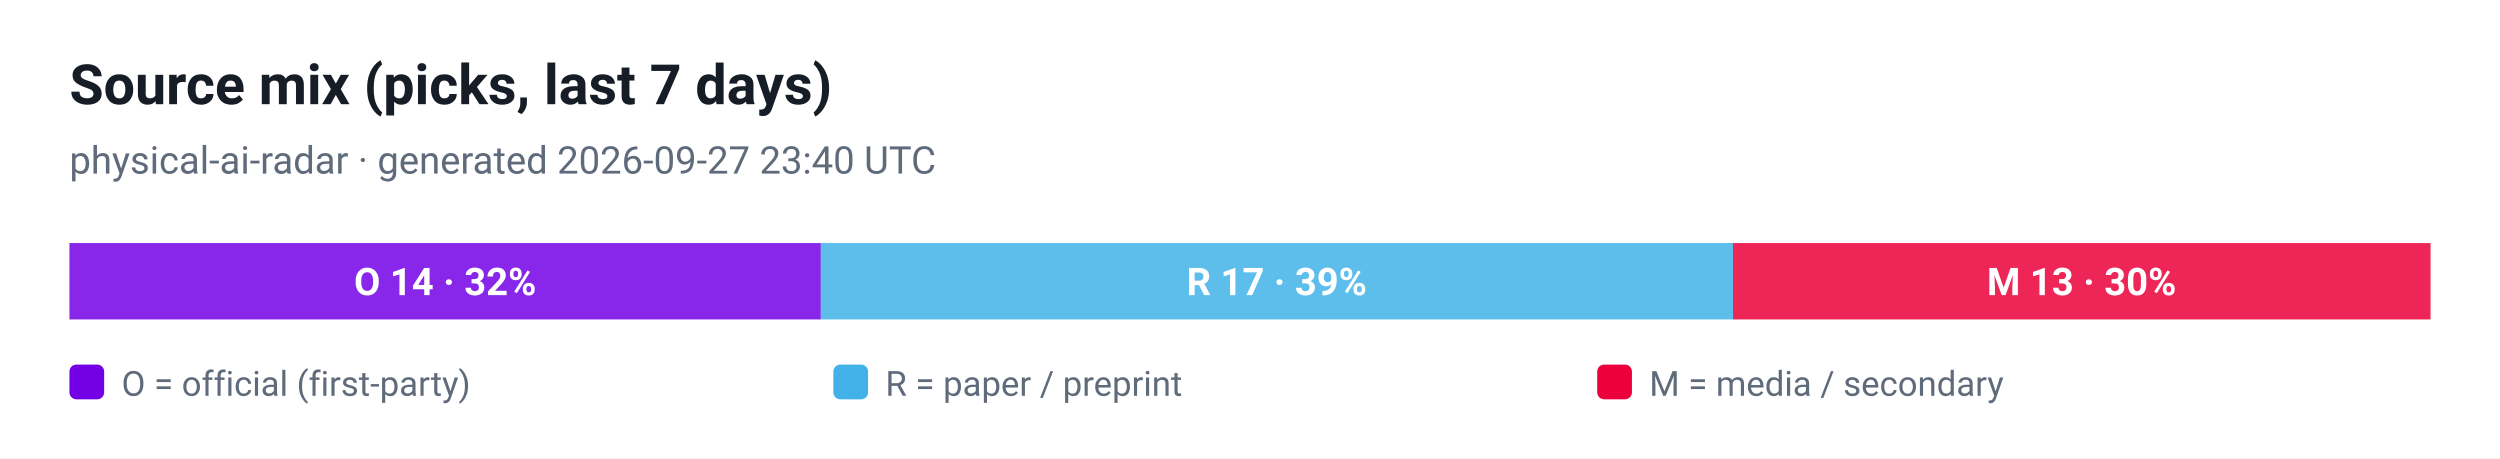
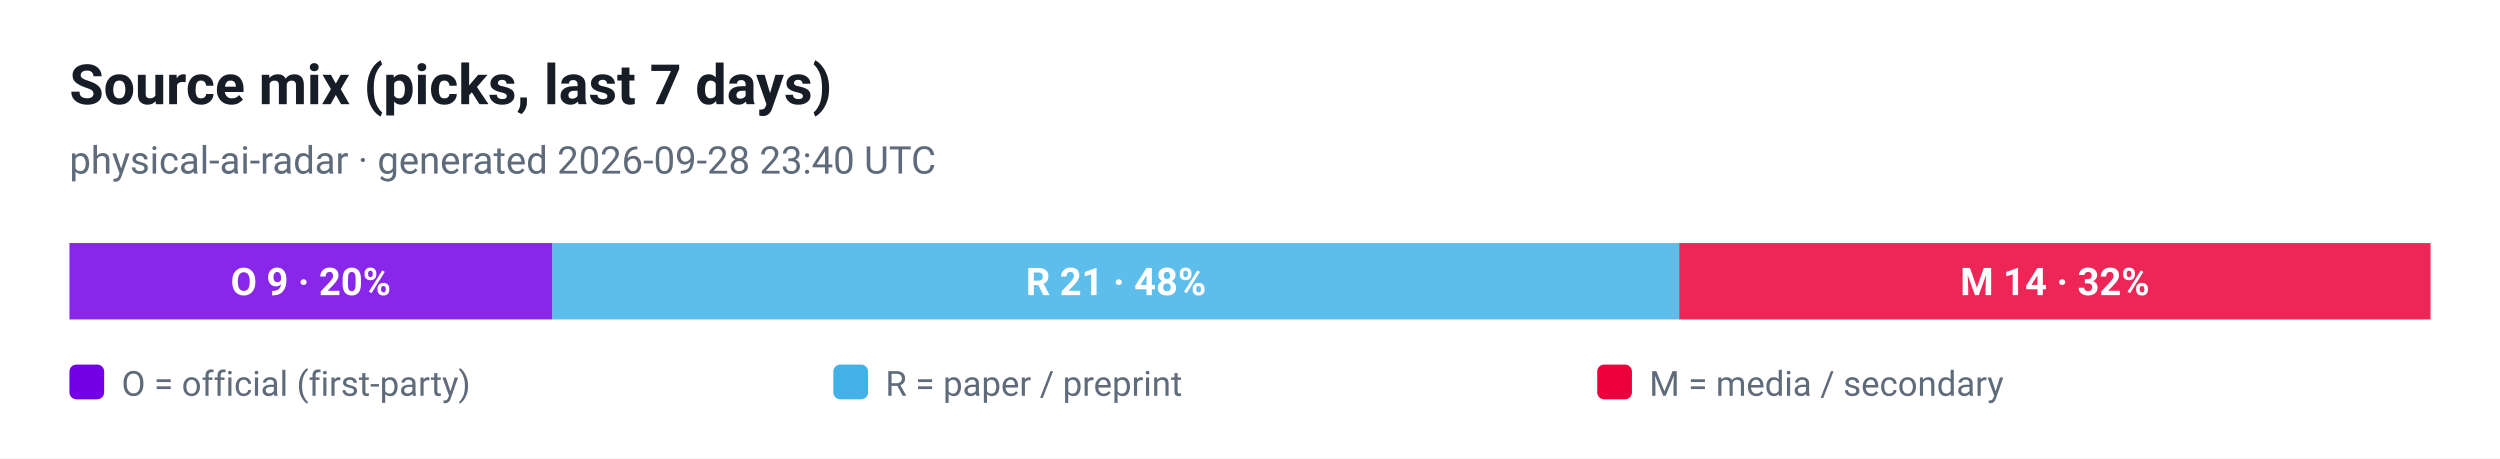
<svg xmlns="http://www.w3.org/2000/svg" viewBox="0 0 720 132" width="720" height="132" role="img" aria-label="Source mix (picks, last 7 days)">
  <style>
  .plate { fill: #ffffff }
  .ink { fill: #161d26 }
  .muted { fill: #5f6b7a }
  .grid { stroke: #e3e9ef }
  @media (prefers-color-scheme: dark) {
    .plate { fill: #0d1117 }
    .ink { fill: #e6edf3 }
    .muted { fill: #8b949e }
    .grid { stroke: #30363d }
  }
</style>
  <rect class="plate" width="720" height="132" />
  <text x="20" y="30" font-family="ui-sans-serif, -apple-system, 'Segoe UI', Roboto, Helvetica, Arial, sans-serif" font-size="16" font-weight="700" class="ink">Source mix (picks, last 7 days)</text>
-   <text x="20" y="50" font-family="ui-sans-serif, -apple-system, 'Segoe UI', Roboto, Helvetica, Arial, sans-serif" font-size="11" class="muted">physical-ai-radar · generated 2026-09-27 23:40 UTC</text>
-   <rect x="20.0" y="70" width="216.4" height="22" fill="#7300e5" fill-opacity="0.85" />
-   <text x="128.2" y="85" text-anchor="middle" font-family="ui-sans-serif, -apple-system, 'Segoe UI', Roboto, Helvetica, Arial, sans-serif" font-size="11" font-weight="700" fill="#ffffff">O 14 · 32%</text>
-   <rect x="236.4" y="70" width="262.7" height="22" fill="#41b1e8" fill-opacity="0.85" />
-   <text x="367.7" y="85" text-anchor="middle" font-family="ui-sans-serif, -apple-system, 'Segoe UI', Roboto, Helvetica, Arial, sans-serif" font-size="11" font-weight="700" fill="#ffffff">R 17 · 39%</text>
-   <rect x="499.1" y="70" width="200.9" height="22" fill="#eb003b" fill-opacity="0.85" />
-   <text x="599.5" y="85" text-anchor="middle" font-family="ui-sans-serif, -apple-system, 'Segoe UI', Roboto, Helvetica, Arial, sans-serif" font-size="11" font-weight="700" fill="#ffffff">M 13 · 30%</text>
+   <text x="20" y="50" font-family="ui-sans-serif, -apple-system, 'Segoe UI', Roboto, Helvetica, Arial, sans-serif" font-size="11" class="muted">physical-ai-radar · generated 2026-09-28 23:40 UTC</text>
+   <rect x="20.0" y="70" width="139.1" height="22" fill="#7300e5" fill-opacity="0.85" />
+   <text x="89.5" y="85" text-anchor="middle" font-family="ui-sans-serif, -apple-system, 'Segoe UI', Roboto, Helvetica, Arial, sans-serif" font-size="11" font-weight="700" fill="#ffffff">O 9 · 20%</text>
+   <rect x="159.1" y="70" width="324.5" height="22" fill="#41b1e8" fill-opacity="0.85" />
+   <text x="321.4" y="85" text-anchor="middle" font-family="ui-sans-serif, -apple-system, 'Segoe UI', Roboto, Helvetica, Arial, sans-serif" font-size="11" font-weight="700" fill="#ffffff">R 21 · 48%</text>
+   <rect x="483.6" y="70" width="216.4" height="22" fill="#eb003b" fill-opacity="0.85" />
+   <text x="591.8" y="85" text-anchor="middle" font-family="ui-sans-serif, -apple-system, 'Segoe UI', Roboto, Helvetica, Arial, sans-serif" font-size="11" font-weight="700" fill="#ffffff">M 14 · 32%</text>
  <rect x="20" y="105" width="10" height="10" rx="2" fill="#7300e5" />
  <text x="35" y="114" font-family="ui-sans-serif, -apple-system, 'Segoe UI', Roboto, Helvetica, Arial, sans-serif" font-size="10" fill="#5f6b7a">O = official (first-party)</text>
  <rect x="240" y="105" width="10" height="10" rx="2" fill="#41b1e8" />
  <text x="255" y="114" font-family="ui-sans-serif, -apple-system, 'Segoe UI', Roboto, Helvetica, Arial, sans-serif" font-size="10" fill="#5f6b7a">R = paper / preprint</text>
  <rect x="460" y="105" width="10" height="10" rx="2" fill="#eb003b" />
  <text x="475" y="114" font-family="ui-sans-serif, -apple-system, 'Segoe UI', Roboto, Helvetica, Arial, sans-serif" font-size="10" fill="#5f6b7a">M = media / secondary</text>
</svg>
